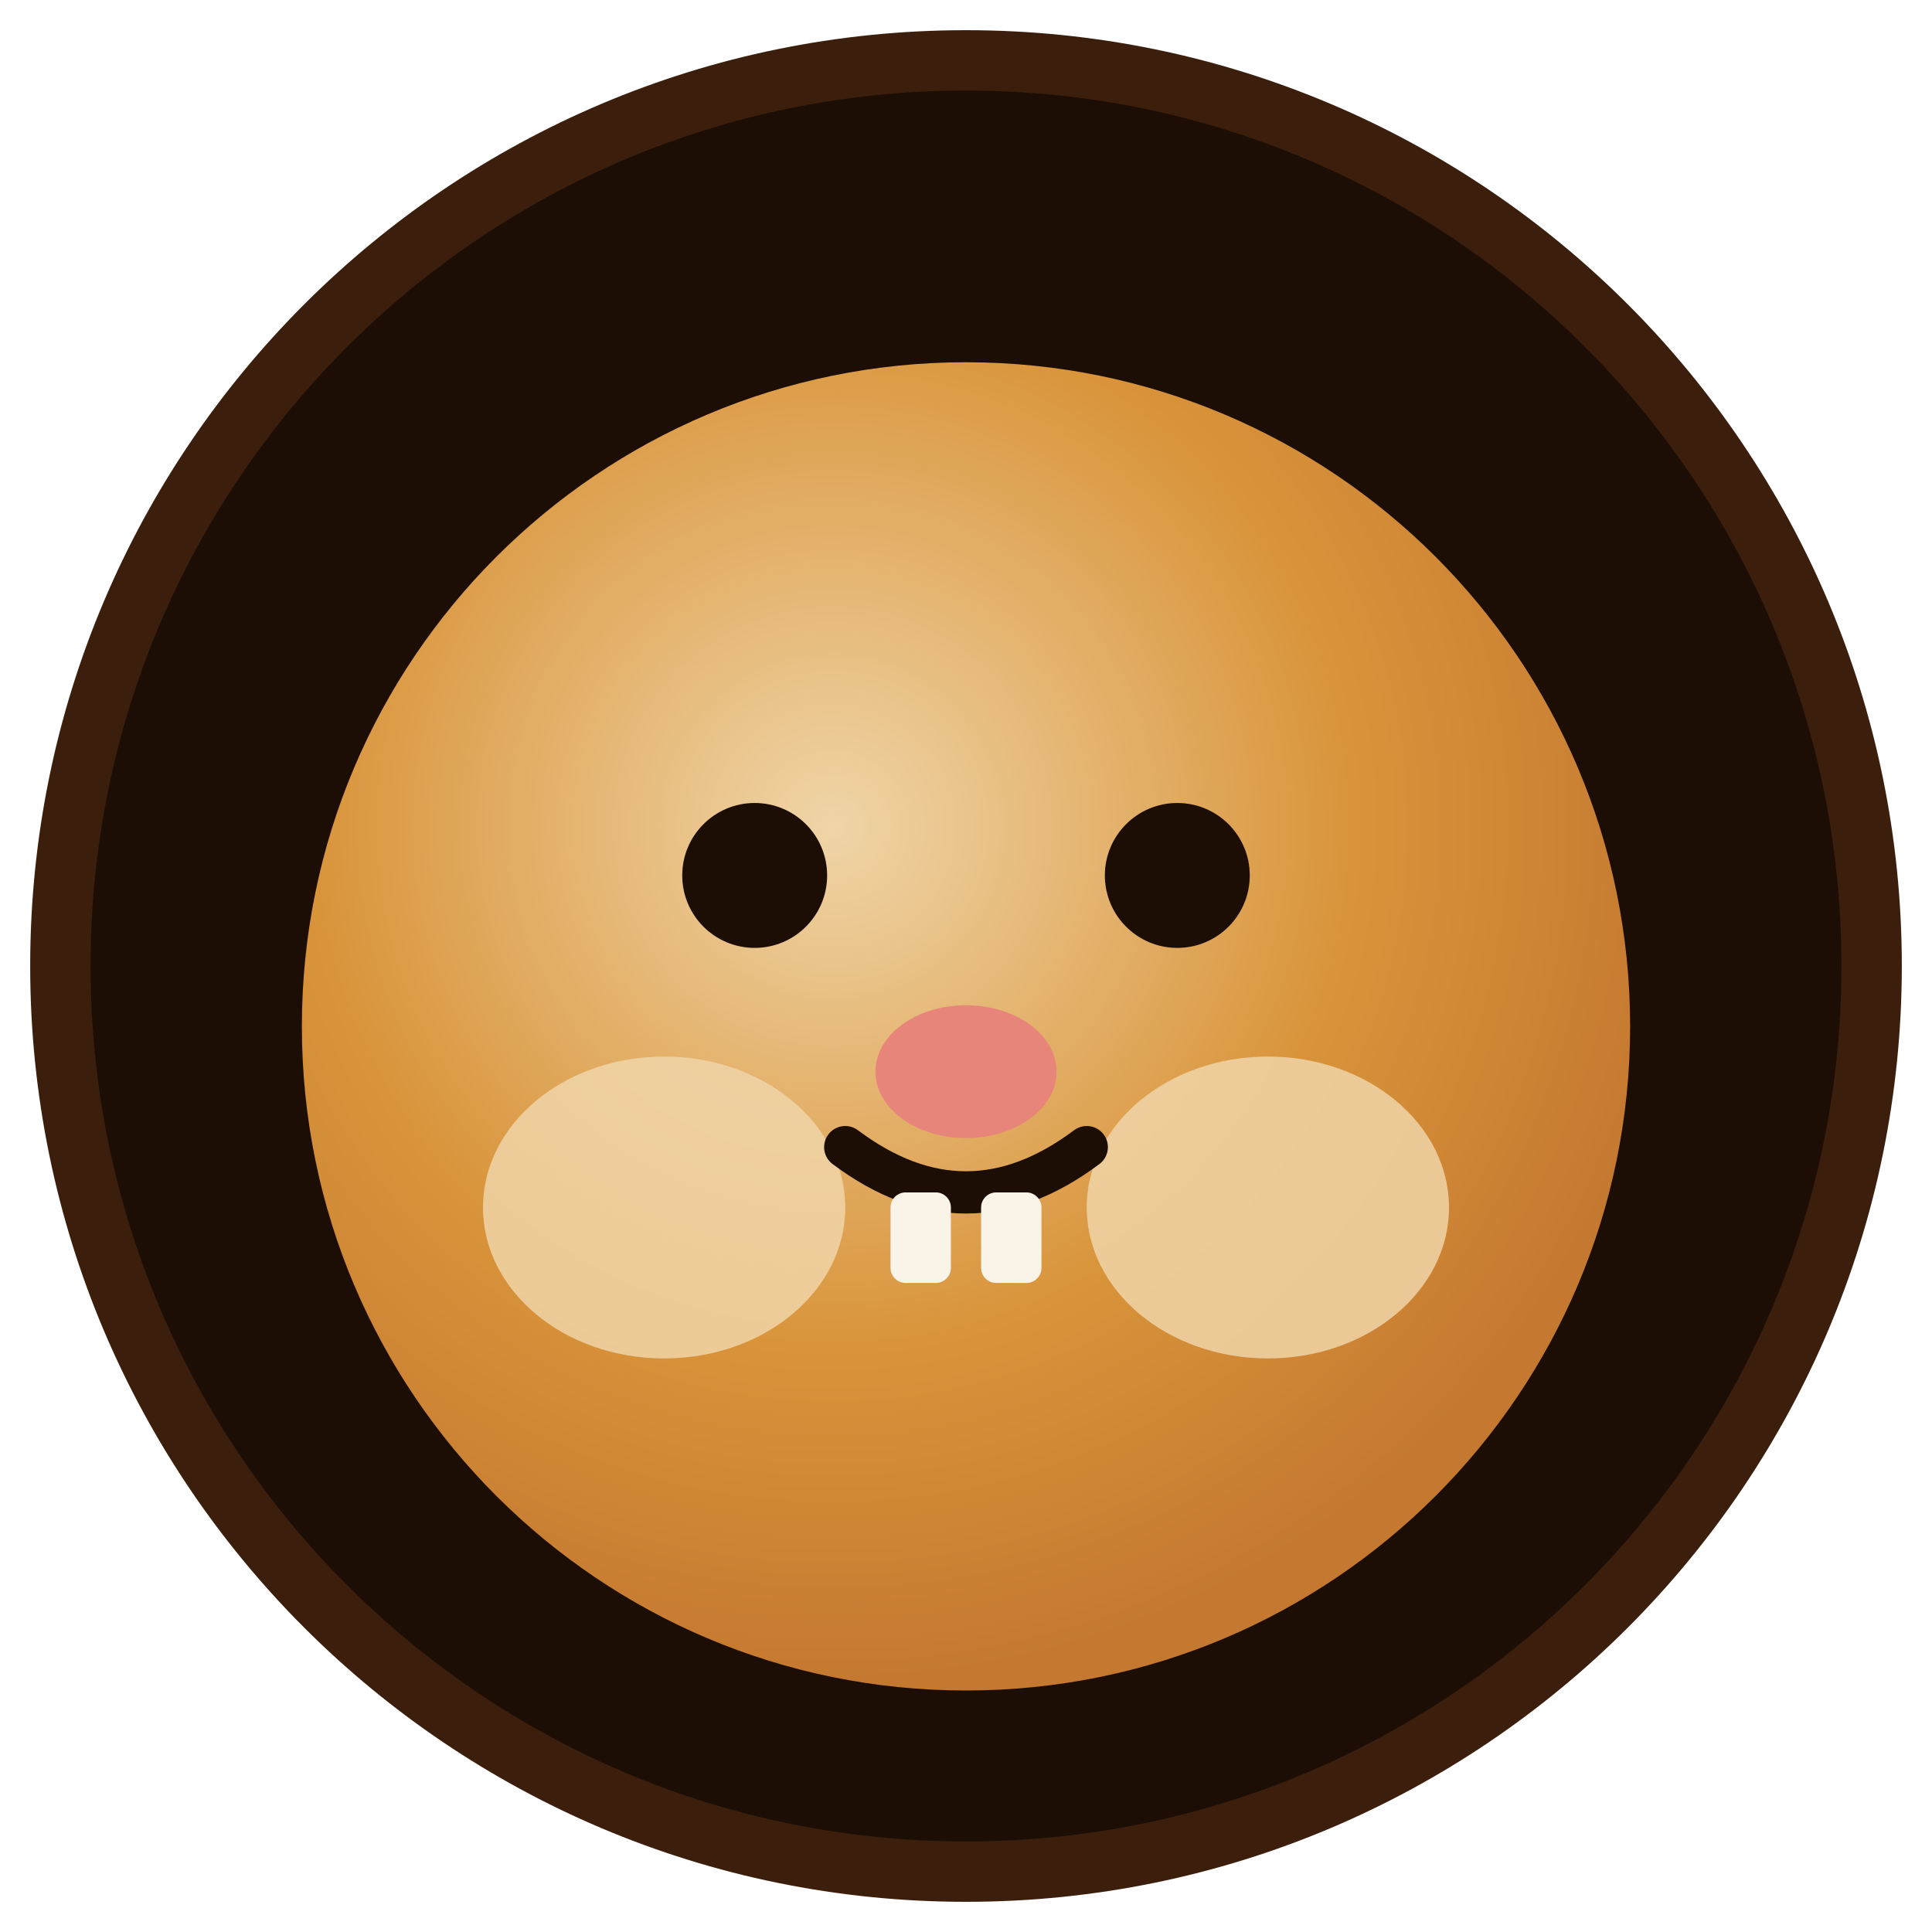
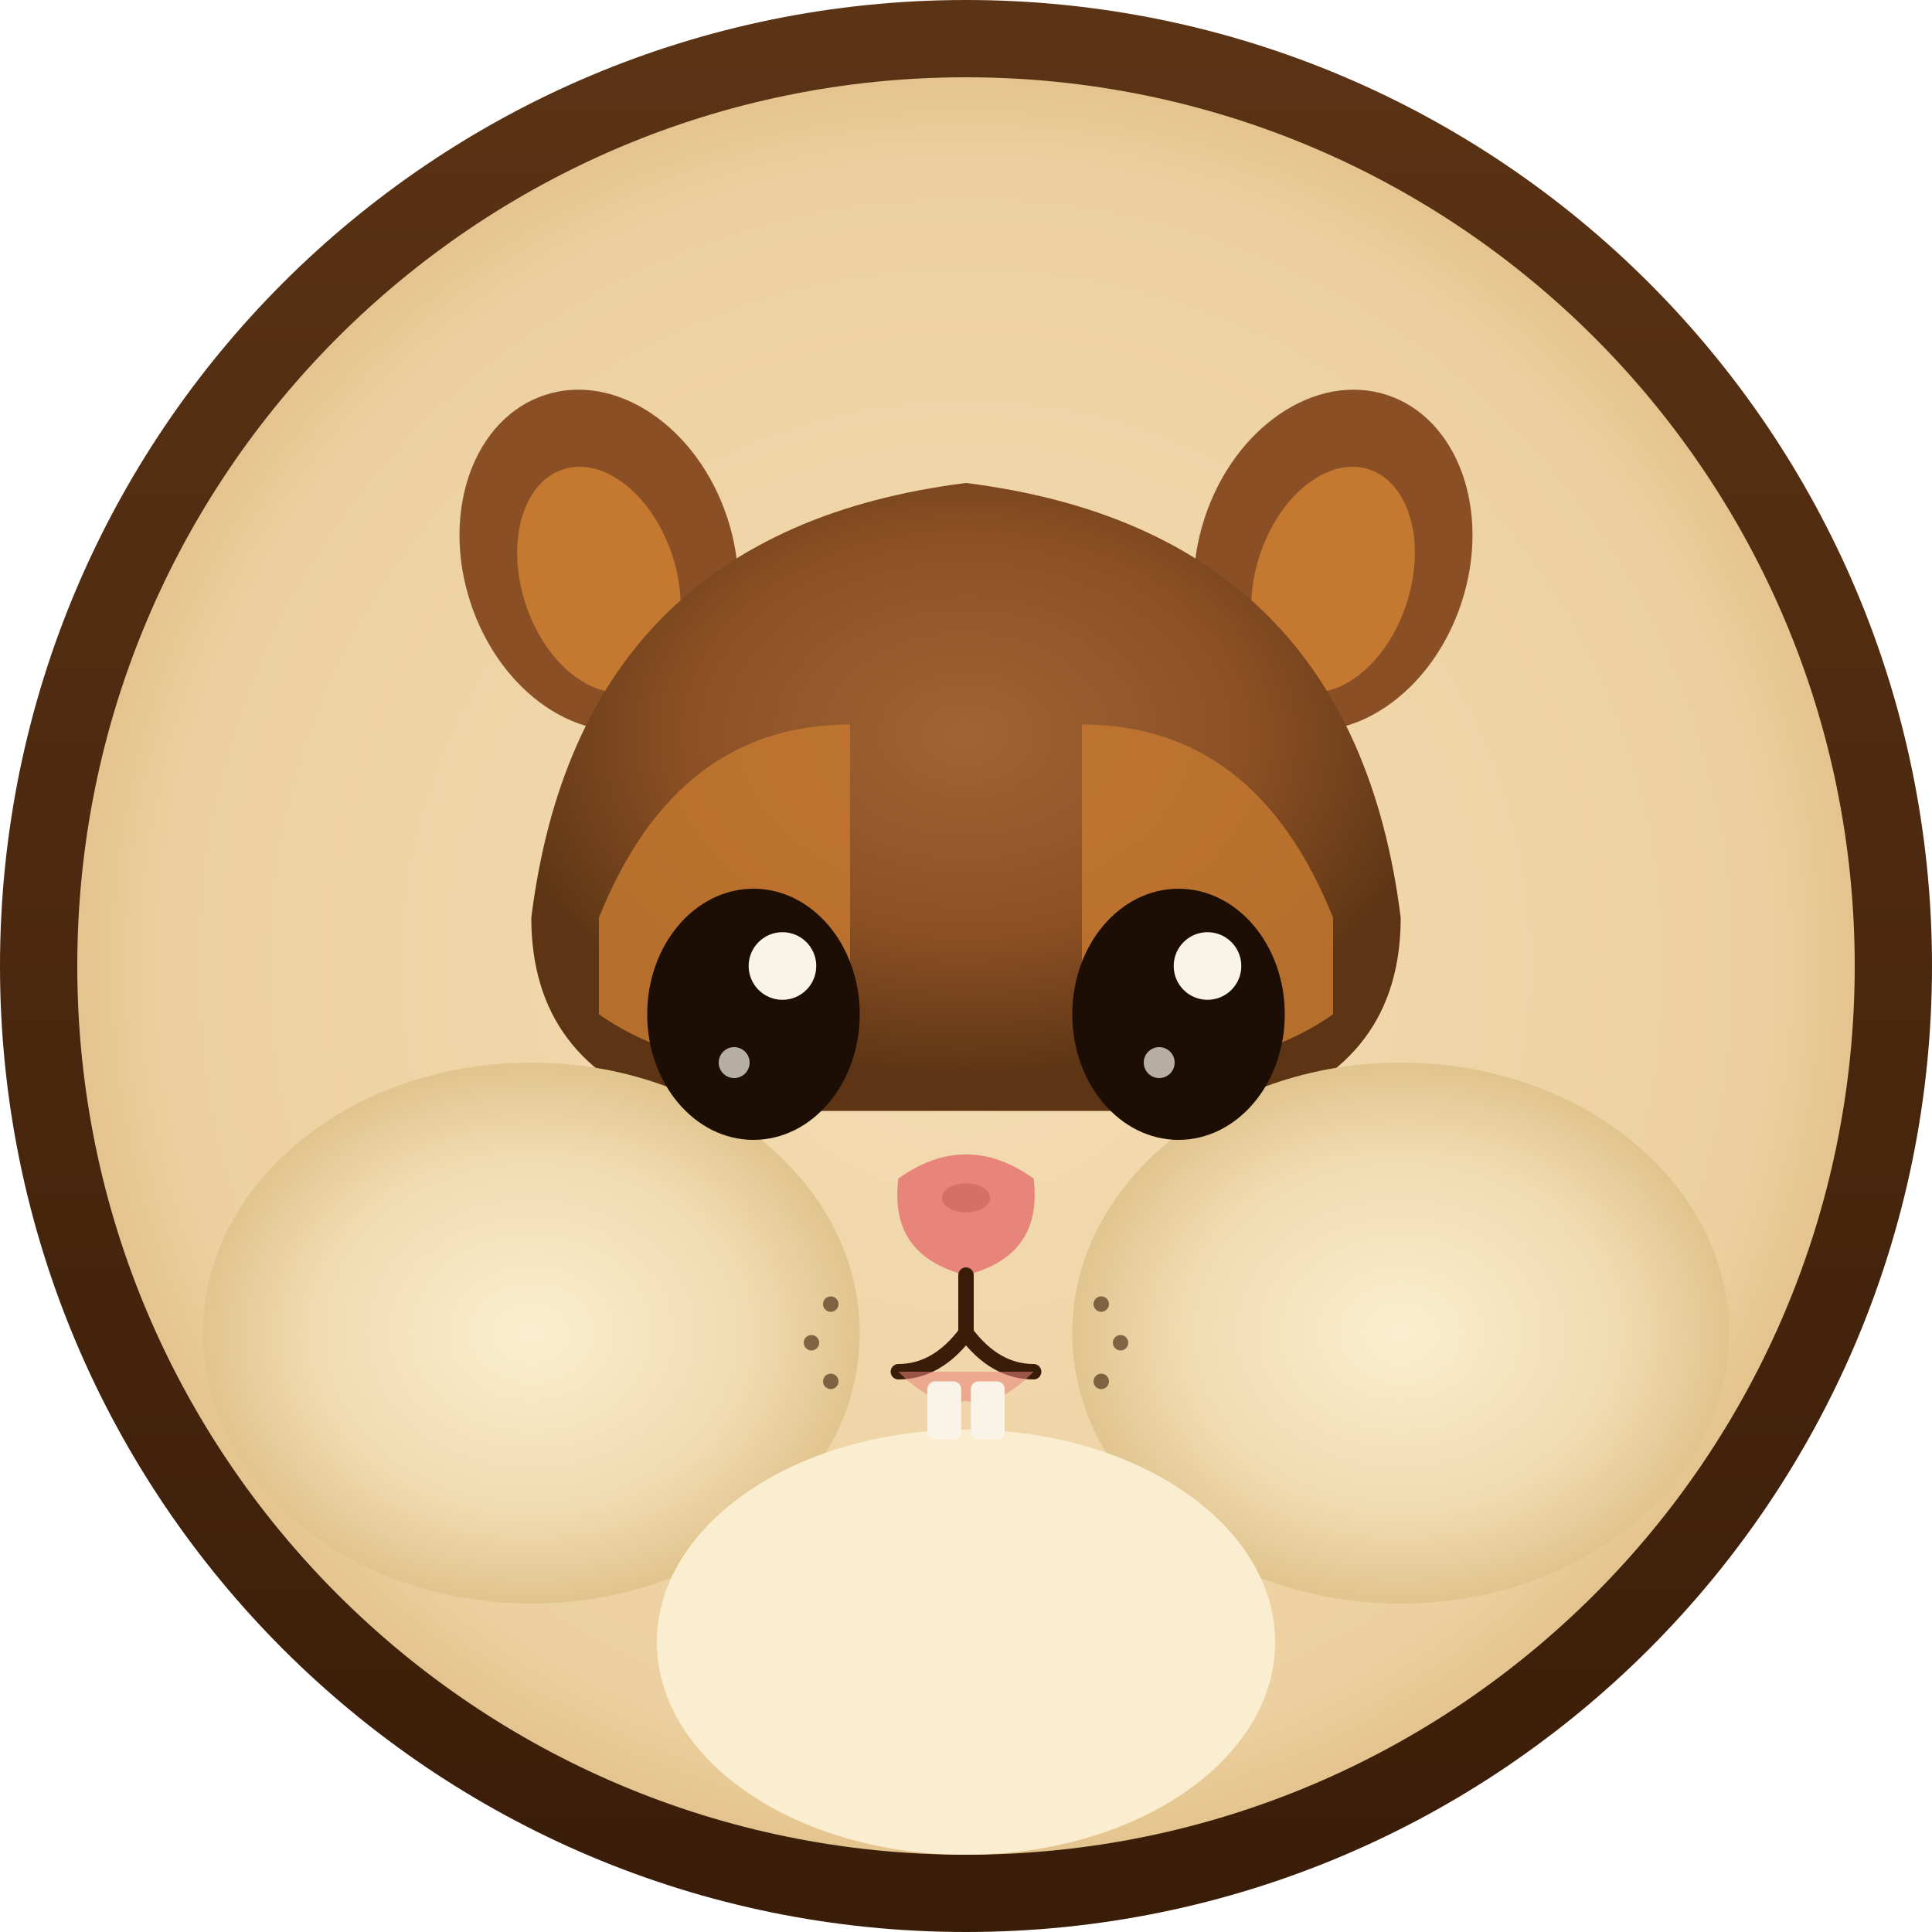
- <svg xmlns="http://www.w3.org/2000/svg" viewBox="0 0 64 64" width="64" height="64" aria-hidden="true">
+ <svg xmlns="http://www.w3.org/2000/svg" viewBox="0 0 200 200" width="200" height="200" aria-hidden="true">
  <defs>
-     <radialGradient id="g" cx="40%" cy="35%" r="65%">
-       <stop offset="0%" stop-color="#f0d5a8" />
-       <stop offset="60%" stop-color="#d9943a" />
-       <stop offset="100%" stop-color="#c47830" />
+     <radialGradient id="bg" cx="50%" cy="50%" r="50%">
+       <stop offset="0%" stop-color="#f4dcb3" />
+       <stop offset="85%" stop-color="#ecd0a0" />
+       <stop offset="100%" stop-color="#e0bf85" />
    </radialGradient>
+     <radialGradient id="furTop" cx="50%" cy="40%" r="55%">
+       <stop offset="0%" stop-color="#a06535" />
+       <stop offset="60%" stop-color="#8a4f24" />
+       <stop offset="100%" stop-color="#5d3514" />
+     </radialGradient>
+     <radialGradient id="cheek" cx="50%" cy="50%" r="55%">
+       <stop offset="0%" stop-color="#fbeed0" />
+       <stop offset="60%" stop-color="#f1dbb0" />
+       <stop offset="100%" stop-color="#dcbe85" />
+     </radialGradient>
+     <linearGradient id="ring" x1="0" y1="0" x2="0" y2="1">
+       <stop offset="0%" stop-color="#5b3315" />
+       <stop offset="100%" stop-color="#3a1d09" />
+     </linearGradient>
  </defs>
-   <circle cx="32" cy="32" r="30" fill="#1c0e05" stroke="#3b1e0c" stroke-width="2" />
-   <circle cx="32" cy="34" r="22" fill="url(#g)" />
-   <ellipse cx="22" cy="40" rx="6" ry="5" fill="#f0d5a8" opacity="0.85" />
-   <ellipse cx="42" cy="40" rx="6" ry="5" fill="#f0d5a8" opacity="0.85" />
-   <circle cx="25" cy="29" r="2.4" fill="#1c0e05" />
-   <circle cx="39" cy="29" r="2.4" fill="#1c0e05" />
-   <ellipse cx="32" cy="35.5" rx="3" ry="2.2" fill="#e8857a" />
-   <path d="M28 38 Q32 41 36 38" stroke="#1c0e05" stroke-width="1.4" fill="none" stroke-linecap="round" />
-   <rect x="29.5" y="39.5" width="2" height="3" fill="#faf3e8" rx="0.5" />
-   <rect x="32.5" y="39.5" width="2" height="3" fill="#faf3e8" rx="0.5" />
+   <circle cx="100" cy="100" r="96" fill="url(#bg)" stroke="url(#ring)" stroke-width="8" />
+   <ellipse cx="62" cy="58" rx="14" ry="18" fill="#8a4f24" transform="rotate(-18 62 58)" />
+   <ellipse cx="62" cy="60" rx="8" ry="12" fill="#c47830" transform="rotate(-18 62 60)" />
+   <ellipse cx="138" cy="58" rx="14" ry="18" fill="#8a4f24" transform="rotate(18 138 58)" />
+   <ellipse cx="138" cy="60" rx="8" ry="12" fill="#c47830" transform="rotate(18 138 60)" />
+   <path d="M55 95 Q60 55 100 50 Q140 55 145 95 Q145 110 130 115 L70 115 Q55 110 55 95 Z" fill="url(#furTop)" />
+   <path d="M62 95 Q70 75 88 75 L88 110 Q72 112 62 105 Z" fill="#c47830" opacity="0.85" />
+   <path d="M138 95 Q130 75 112 75 L112 110 Q128 112 138 105 Z" fill="#c47830" opacity="0.85" />
+   <ellipse cx="55" cy="138" rx="34" ry="28" fill="url(#cheek)" />
+   <ellipse cx="145" cy="138" rx="34" ry="28" fill="url(#cheek)" />
+   <ellipse cx="100" cy="170" rx="32" ry="22" fill="#fbeed0" />
+   <ellipse cx="78" cy="105" rx="11" ry="13" fill="#1c0e05" />
+   <ellipse cx="122" cy="105" rx="11" ry="13" fill="#1c0e05" />
+   <circle cx="81" cy="100" r="3.5" fill="#faf3e8" />
+   <circle cx="125" cy="100" r="3.5" fill="#faf3e8" />
+   <circle cx="76" cy="110" r="1.6" fill="#faf3e8" opacity="0.7" />
+   <circle cx="120" cy="110" r="1.6" fill="#faf3e8" opacity="0.7" />
+   <path d="M93 122 Q100 117 107 122 Q108 130 100 132 Q92 130 93 122 Z" fill="#e8857a" />
+   <ellipse cx="100" cy="124" rx="2.5" ry="1.5" fill="#c66258" opacity="0.6" />
+   <path d="M100 132 L100 138 Q97 142 93 142" stroke="#3a1d09" stroke-width="1.6" fill="none" stroke-linecap="round" />
+   <path d="M100 138 Q103 142 107 142" stroke="#3a1d09" stroke-width="1.6" fill="none" stroke-linecap="round" />
+   <path d="M93 142 Q97 146 100 145 Q103 146 107 142" fill="#e8857a" opacity="0.55" />
+   <g fill="#3a1d09" opacity="0.6">
+     <circle cx="86" cy="135" r="0.8" />
+     <circle cx="84" cy="139" r="0.8" />
+     <circle cx="86" cy="143" r="0.8" />
+     <circle cx="114" cy="135" r="0.8" />
+     <circle cx="116" cy="139" r="0.8" />
+     <circle cx="114" cy="143" r="0.8" />
+   </g>
+   <rect x="96" y="143" width="3.5" height="6" rx="0.8" fill="#faf3e8" />
+   <rect x="100.5" y="143" width="3.5" height="6" rx="0.8" fill="#faf3e8" />
</svg>
